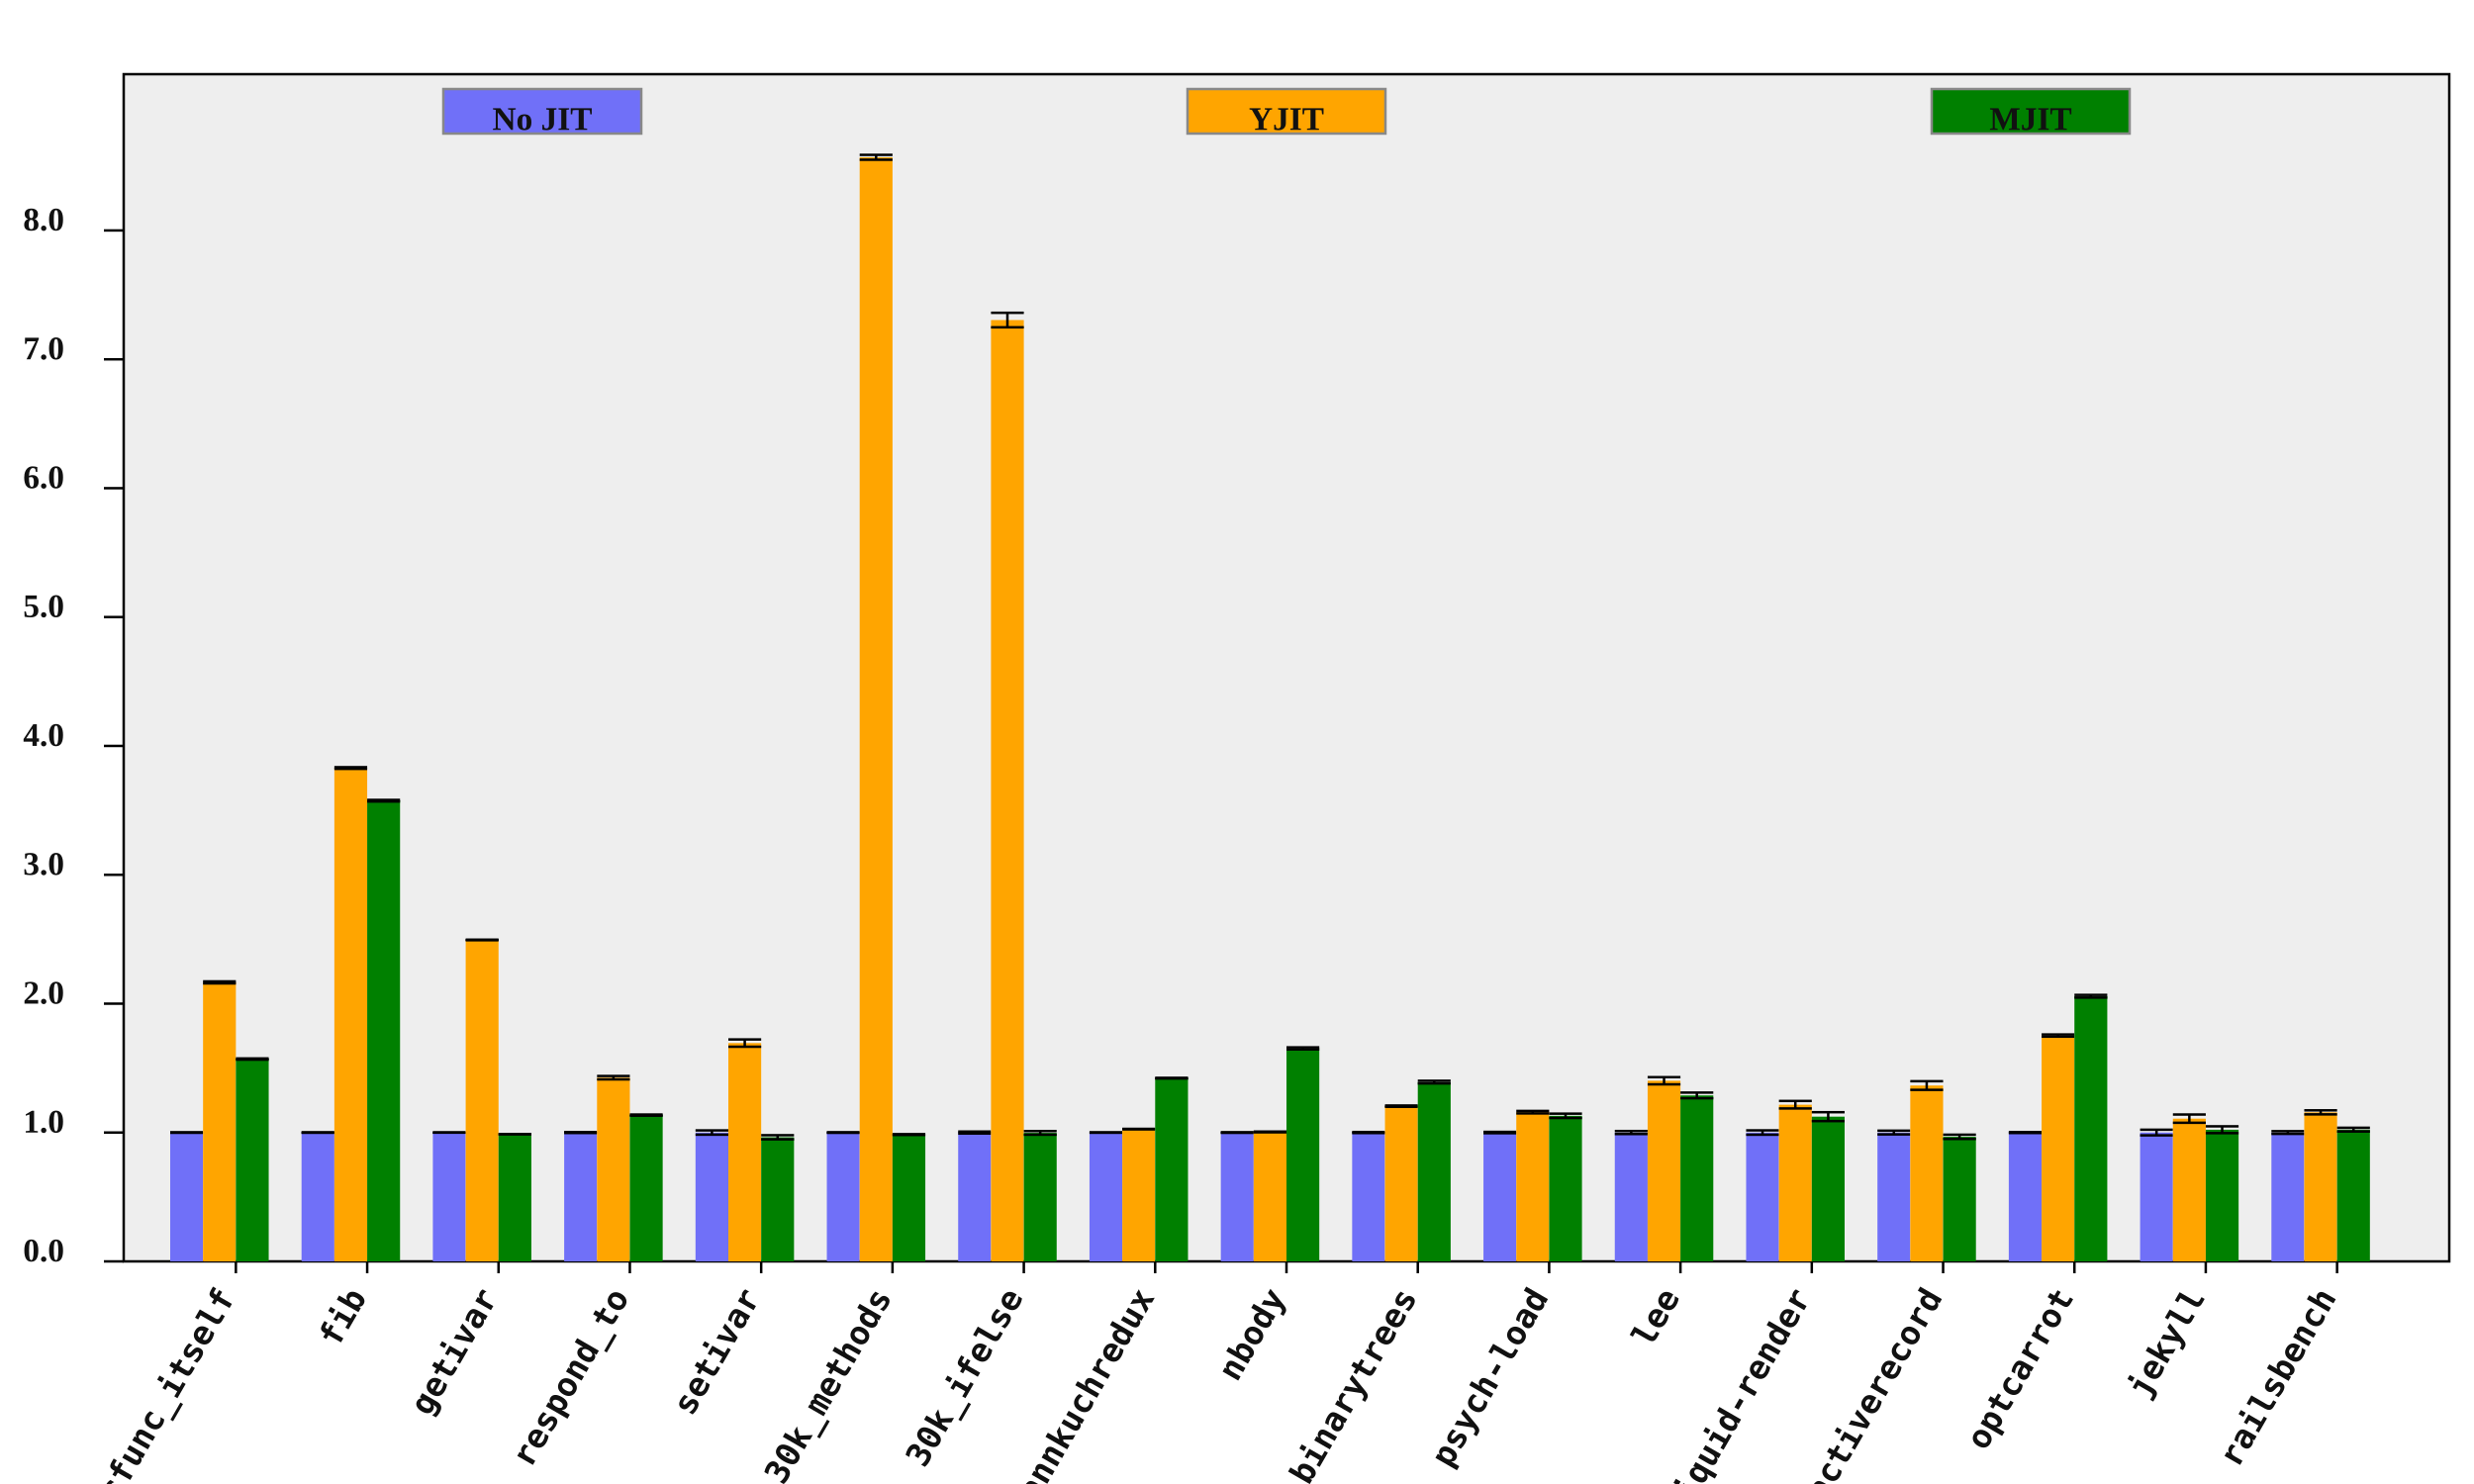
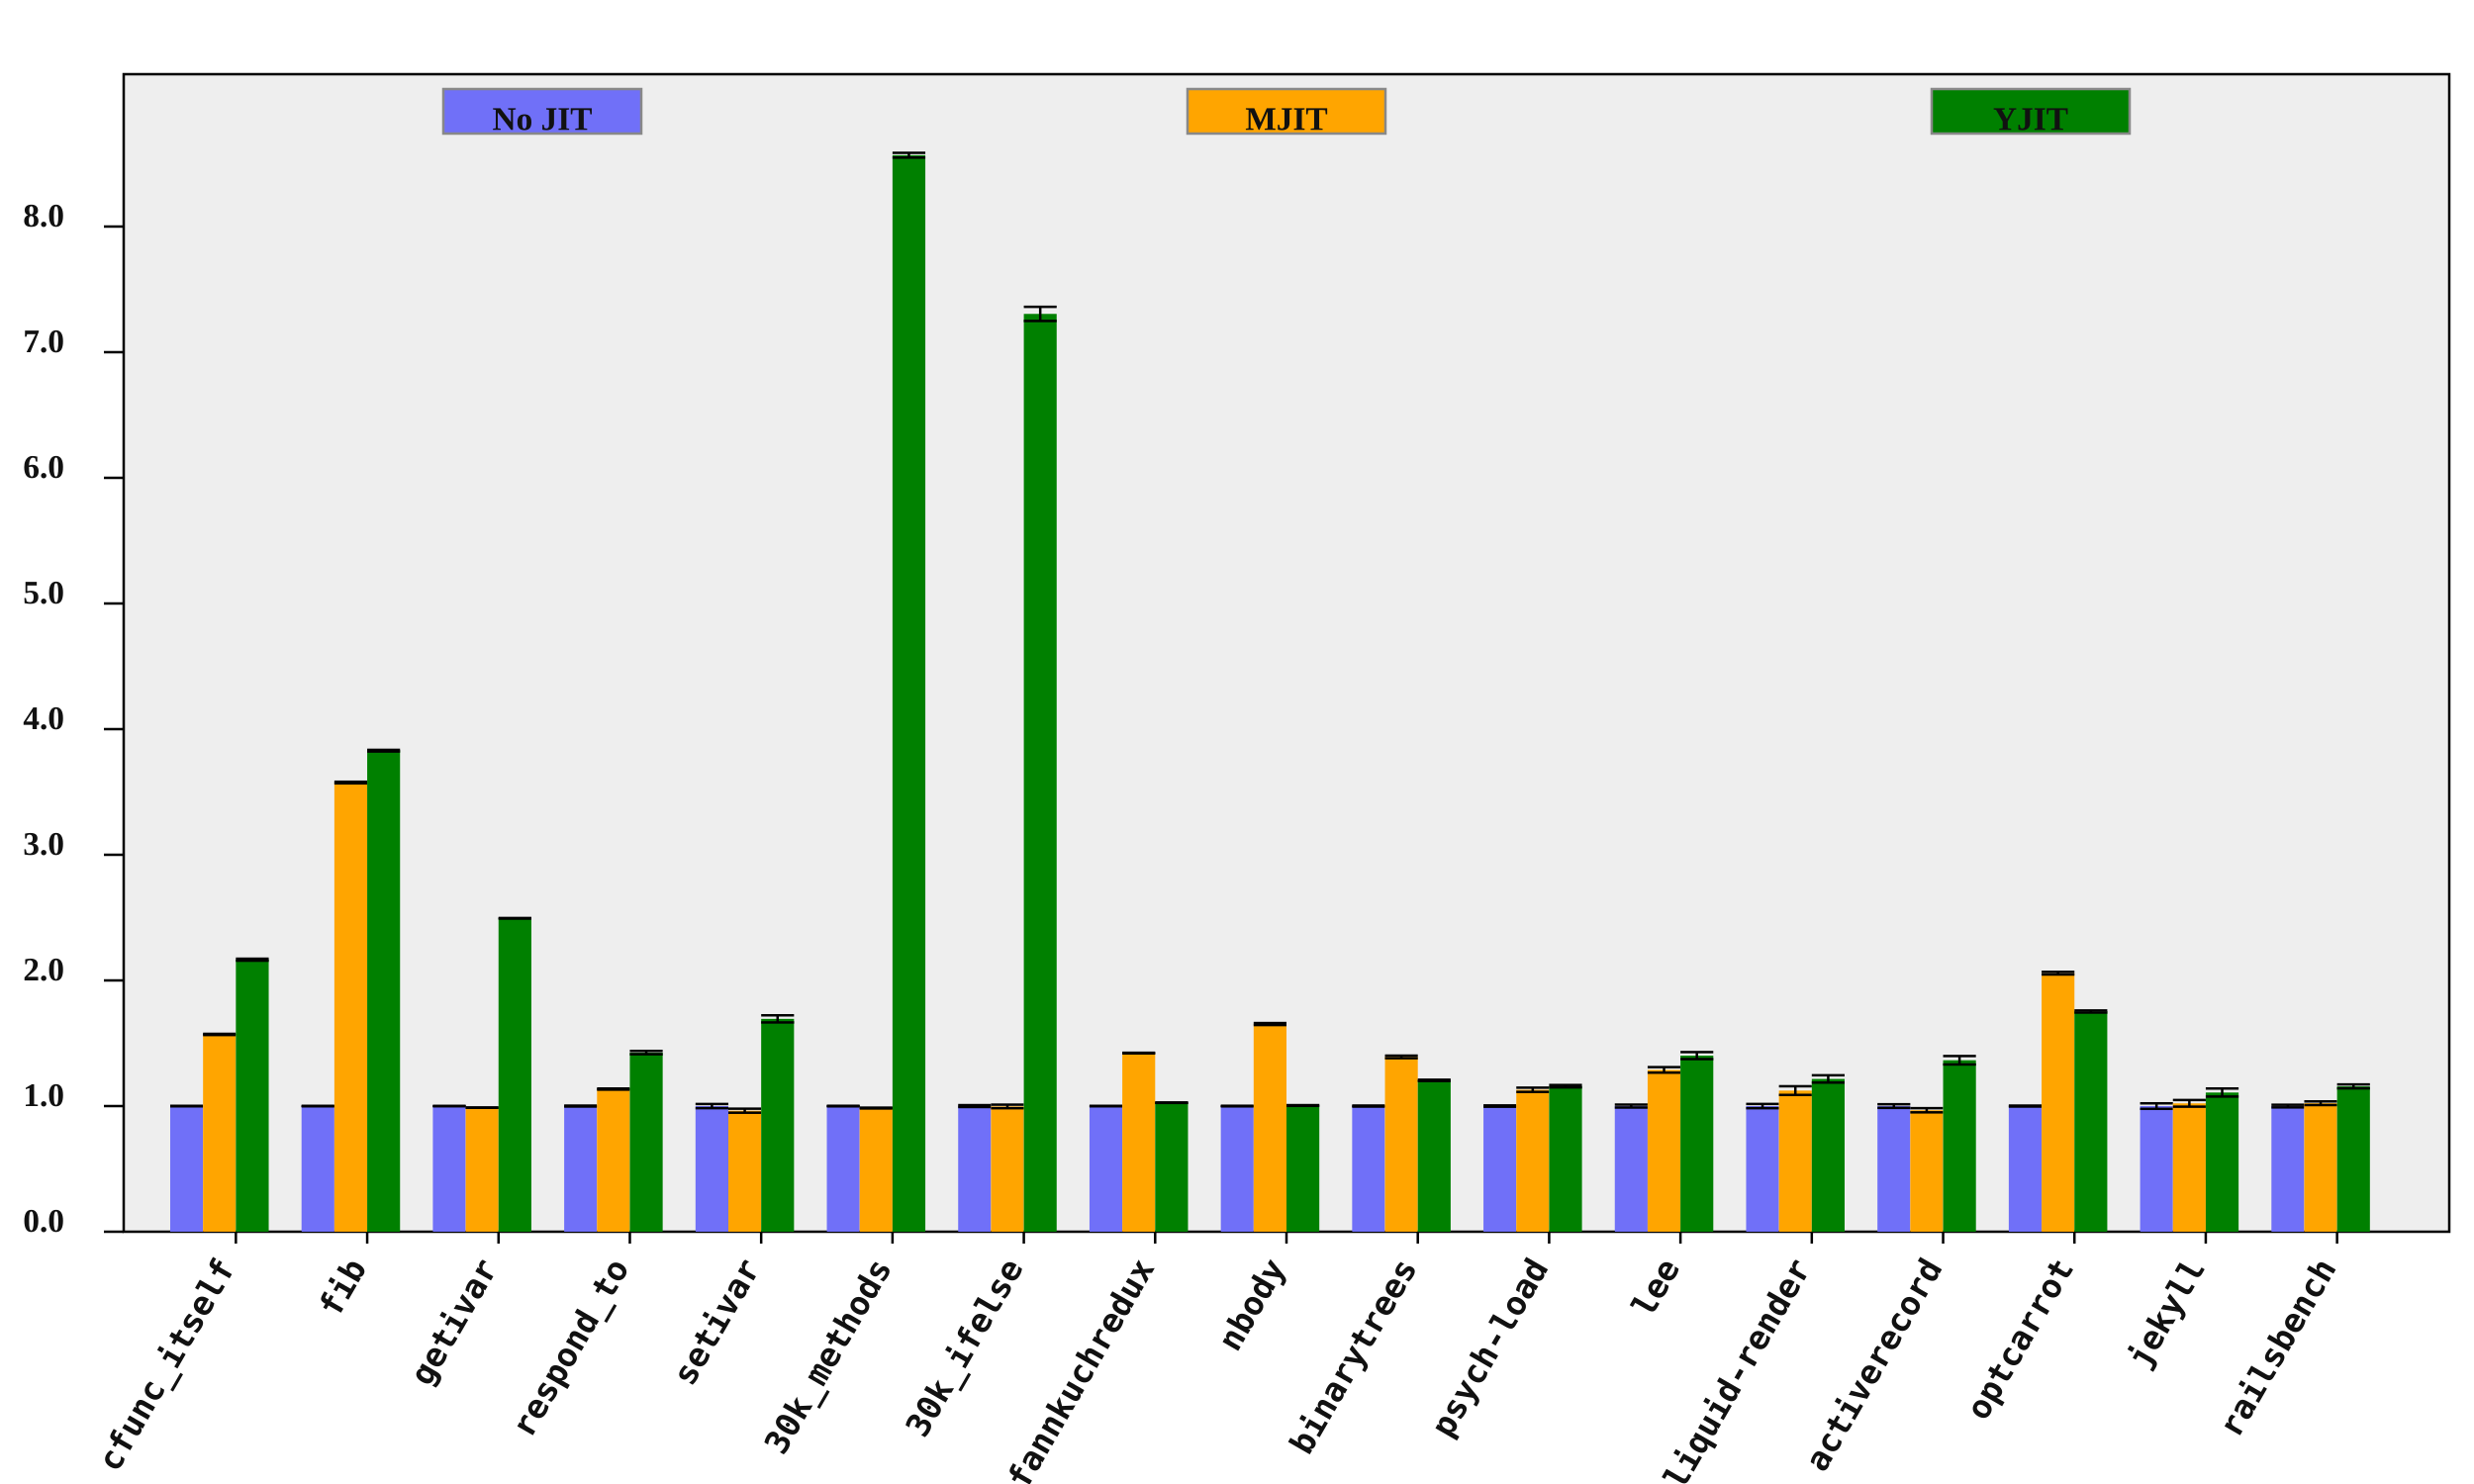
<svg xmlns="http://www.w3.org/2000/svg" viewBox="0 0 1000 600" width="100%" height="100%">
-   <rect x="50.0" y="30.0" width="940.0" height="480" stroke="#000" fill="#EEE" />
-   <line x1="42.0" y1="510" x2="50.0" y2="510" stroke="#000" />
-   <text x="26" y="510" text-anchor="end" font-weight="bold" font-size="small" fill="#111">
+   <rect x="50.0" y="30.0" width="940.0" height="468" stroke="#000" fill="#EEE" />
+   <line x1="42.0" y1="498.0" x2="50.0" y2="498.0" stroke="#000" />
+   <text x="26" y="498.0" text-anchor="end" font-weight="bold" font-size="small" fill="#111">
0.0
</text>
-   <line x1="42.0" y1="457.897" x2="50.0" y2="457.897" stroke="#000" />
-   <text x="26" y="457.897" text-anchor="end" font-weight="bold" font-size="small" fill="#111">
+   <line x1="42.0" y1="447.199" x2="50.0" y2="447.199" stroke="#000" />
+   <text x="26" y="447.199" text-anchor="end" font-weight="bold" font-size="small" fill="#111">
1.0
</text>
-   <line x1="42.0" y1="405.794" x2="50.0" y2="405.794" stroke="#000" />
-   <text x="26" y="405.794" text-anchor="end" font-weight="bold" font-size="small" fill="#111">
+   <line x1="42.0" y1="396.399" x2="50.0" y2="396.399" stroke="#000" />
+   <text x="26" y="396.399" text-anchor="end" font-weight="bold" font-size="small" fill="#111">
2.0
</text>
-   <line x1="42.0" y1="353.69" x2="50.0" y2="353.69" stroke="#000" />
-   <text x="26" y="353.69" text-anchor="end" font-weight="bold" font-size="small" fill="#111">
+   <line x1="42.0" y1="345.598" x2="50.0" y2="345.598" stroke="#000" />
+   <text x="26" y="345.598" text-anchor="end" font-weight="bold" font-size="small" fill="#111">
3.0
</text>
-   <line x1="42.0" y1="301.587" x2="50.0" y2="301.587" stroke="#000" />
-   <text x="26" y="301.587" text-anchor="end" font-weight="bold" font-size="small" fill="#111">
+   <line x1="42.0" y1="294.798" x2="50.0" y2="294.798" stroke="#000" />
+   <text x="26" y="294.798" text-anchor="end" font-weight="bold" font-size="small" fill="#111">
4.0
</text>
-   <line x1="42.0" y1="249.484" x2="50.0" y2="249.484" stroke="#000" />
-   <text x="26" y="249.484" text-anchor="end" font-weight="bold" font-size="small" fill="#111">
+   <line x1="42.0" y1="243.997" x2="50.0" y2="243.997" stroke="#000" />
+   <text x="26" y="243.997" text-anchor="end" font-weight="bold" font-size="small" fill="#111">
5.0
</text>
-   <line x1="42.0" y1="197.381" x2="50.0" y2="197.381" stroke="#000" />
-   <text x="26" y="197.381" text-anchor="end" font-weight="bold" font-size="small" fill="#111">
+   <line x1="42.0" y1="193.196" x2="50.0" y2="193.196" stroke="#000" />
+   <text x="26" y="193.196" text-anchor="end" font-weight="bold" font-size="small" fill="#111">
6.0
</text>
-   <line x1="42.0" y1="145.278" x2="50.0" y2="145.278" stroke="#000" />
-   <text x="26" y="145.278" text-anchor="end" font-weight="bold" font-size="small" fill="#111">
+   <line x1="42.0" y1="142.396" x2="50.0" y2="142.396" stroke="#000" />
+   <text x="26" y="142.396" text-anchor="end" font-weight="bold" font-size="small" fill="#111">
7.0
</text>
-   <line x1="42.0" y1="93.174" x2="50.0" y2="93.174" stroke="#000" />
-   <text x="26" y="93.174" text-anchor="end" font-weight="bold" font-size="small" fill="#111">
+   <line x1="42.0" y1="91.595" x2="50.0" y2="91.595" stroke="#000" />
+   <text x="26" y="91.595" text-anchor="end" font-weight="bold" font-size="small" fill="#111">
8.0
</text>
  <rect x="179.2" y="36" width="80.0" height="18.0" fill="#7070f8" stroke="#888" />
  <text x="219.2" y="52.5" font-size="small" text-anchor="middle" font-weight="bold" fill="#111">
No JIT
</text>
  <rect x="480" y="36" width="80.0" height="18.0" fill="orange" stroke="#888" />
  <text x="520" y="52.5" font-size="small" text-anchor="middle" font-weight="bold" fill="#111">
- YJIT
+ MJIT
</text>
  <rect x="780.8" y="36" width="80.0" height="18.0" fill="green" stroke="#888" />
  <text x="820.8" y="52.5" font-size="small" text-anchor="middle" font-weight="bold" fill="#111">
- MJIT
- </text>
-   <rect x="68.8" y="457.897" width="13.271" height="52.103" fill="#7070f8" />
-   <line x1="68.8" y1="457.795" x2="82.071" y2="457.795" stroke="#000" />
-   <line x1="68.8" y1="457.998" x2="82.071" y2="457.998" stroke="#000" />
-   <line x1="75.435" y1="457.795" x2="75.435" y2="457.998" stroke="#000" />
-   <rect x="82.071" y="397.197" width="13.271" height="112.803" fill="orange" />
-   <line x1="82.071" y1="396.785" x2="95.341" y2="396.785" stroke="#000" />
-   <line x1="82.071" y1="397.609" x2="95.341" y2="397.609" stroke="#000" />
-   <line x1="88.706" y1="396.785" x2="88.706" y2="397.609" stroke="#000" />
-   <rect x="95.341" y="428.183" width="13.271" height="81.817" fill="green" />
-   <line x1="95.341" y1="427.939" x2="108.612" y2="427.939" stroke="#000" />
-   <line x1="95.341" y1="428.427" x2="108.612" y2="428.427" stroke="#000" />
-   <line x1="101.976" y1="427.939" x2="101.976" y2="428.427" stroke="#000" />
-   <line x1="95.341" y1="510.0" x2="95.341" y2="514.8" stroke="#000" />
-   <text x="95.341" y="524.4" fill="#111" font-size="small" font-family="monospace" font-weight="bold" text-anchor="end" transform="rotate(-60, 95.34118, 524.4)">
+ YJIT
+ </text>
+   <rect x="68.8" y="447.199" width="13.271" height="50.801" fill="#7070f8" />
+   <line x1="68.8" y1="447.1" x2="82.071" y2="447.1" stroke="#000" />
+   <line x1="68.8" y1="447.298" x2="82.071" y2="447.298" stroke="#000" />
+   <line x1="75.435" y1="447.1" x2="75.435" y2="447.298" stroke="#000" />
+   <rect x="82.071" y="418.228" width="13.271" height="79.772" fill="orange" />
+   <line x1="82.071" y1="417.99" x2="95.341" y2="417.99" stroke="#000" />
+   <line x1="82.071" y1="418.466" x2="95.341" y2="418.466" stroke="#000" />
+   <line x1="88.706" y1="417.99" x2="88.706" y2="418.466" stroke="#000" />
+   <rect x="95.341" y="388.017" width="13.271" height="109.983" fill="green" />
+   <line x1="95.341" y1="387.616" x2="108.612" y2="387.616" stroke="#000" />
+   <line x1="95.341" y1="388.419" x2="108.612" y2="388.419" stroke="#000" />
+   <line x1="101.976" y1="387.616" x2="101.976" y2="388.419" stroke="#000" />
+   <line x1="95.341" y1="498.0" x2="95.341" y2="502.8" stroke="#000" />
+   <text x="95.341" y="512.4" fill="#111" font-size="small" font-family="monospace" font-weight="bold" text-anchor="end" transform="rotate(-60, 95.34118, 512.4)">
cfunc_itself
</text>
-   <rect x="121.882" y="457.897" width="13.271" height="52.103" fill="#7070f8" />
-   <line x1="121.882" y1="457.81" x2="135.153" y2="457.81" stroke="#000" />
-   <line x1="121.882" y1="457.984" x2="135.153" y2="457.984" stroke="#000" />
-   <line x1="128.518" y1="457.81" x2="128.518" y2="457.984" stroke="#000" />
-   <rect x="135.153" y="310.52" width="13.271" height="199.48" fill="orange" />
-   <line x1="135.153" y1="310.18" x2="148.424" y2="310.18" stroke="#000" />
-   <line x1="135.153" y1="310.859" x2="148.424" y2="310.859" stroke="#000" />
-   <line x1="141.788" y1="310.18" x2="141.788" y2="310.859" stroke="#000" />
-   <rect x="148.424" y="323.737" width="13.271" height="186.263" fill="green" />
-   <line x1="148.424" y1="323.408" x2="161.694" y2="323.408" stroke="#000" />
-   <line x1="148.424" y1="324.065" x2="161.694" y2="324.065" stroke="#000" />
-   <line x1="155.059" y1="323.408" x2="155.059" y2="324.065" stroke="#000" />
-   <line x1="148.424" y1="510.0" x2="148.424" y2="514.8" stroke="#000" />
-   <text x="148.424" y="524.4" fill="#111" font-size="small" font-family="monospace" font-weight="bold" text-anchor="end" transform="rotate(-60, 148.4235, 524.4)">
+   <rect x="121.882" y="447.199" width="13.271" height="50.801" fill="#7070f8" />
+   <line x1="121.882" y1="447.115" x2="135.153" y2="447.115" stroke="#000" />
+   <line x1="121.882" y1="447.284" x2="135.153" y2="447.284" stroke="#000" />
+   <line x1="128.518" y1="447.115" x2="128.518" y2="447.284" stroke="#000" />
+   <rect x="135.153" y="316.393" width="13.271" height="181.607" fill="orange" />
+   <line x1="135.153" y1="316.073" x2="148.424" y2="316.073" stroke="#000" />
+   <line x1="135.153" y1="316.714" x2="148.424" y2="316.714" stroke="#000" />
+   <line x1="141.788" y1="316.073" x2="141.788" y2="316.714" stroke="#000" />
+   <rect x="148.424" y="303.507" width="13.271" height="194.493" fill="green" />
+   <line x1="148.424" y1="303.175" x2="161.694" y2="303.175" stroke="#000" />
+   <line x1="148.424" y1="303.838" x2="161.694" y2="303.838" stroke="#000" />
+   <line x1="155.059" y1="303.175" x2="155.059" y2="303.838" stroke="#000" />
+   <line x1="148.424" y1="498.0" x2="148.424" y2="502.8" stroke="#000" />
+   <text x="148.424" y="512.4" fill="#111" font-size="small" font-family="monospace" font-weight="bold" text-anchor="end" transform="rotate(-60, 148.4235, 512.4)">
fib
</text>
-   <rect x="174.965" y="457.897" width="13.271" height="52.103" fill="#7070f8" />
-   <line x1="174.965" y1="457.856" x2="188.235" y2="457.856" stroke="#000" />
-   <line x1="174.965" y1="457.938" x2="188.235" y2="457.938" stroke="#000" />
-   <line x1="181.6" y1="457.856" x2="181.6" y2="457.938" stroke="#000" />
-   <rect x="188.235" y="380.026" width="13.271" height="129.974" fill="orange" />
-   <line x1="188.235" y1="379.913" x2="201.506" y2="379.913" stroke="#000" />
-   <line x1="188.235" y1="380.14" x2="201.506" y2="380.14" stroke="#000" />
-   <line x1="194.871" y1="379.913" x2="194.871" y2="380.14" stroke="#000" />
-   <rect x="201.506" y="458.545" width="13.271" height="51.455" fill="green" />
-   <line x1="201.506" y1="458.5" x2="214.776" y2="458.5" stroke="#000" />
-   <line x1="201.506" y1="458.591" x2="214.776" y2="458.591" stroke="#000" />
-   <line x1="208.141" y1="458.5" x2="208.141" y2="458.591" stroke="#000" />
-   <line x1="201.506" y1="510.0" x2="201.506" y2="514.8" stroke="#000" />
-   <text x="201.506" y="524.4" fill="#111" font-size="small" font-family="monospace" font-weight="bold" text-anchor="end" transform="rotate(-60, 201.5059, 524.4)">
+   <rect x="174.965" y="447.199" width="13.271" height="50.801" fill="#7070f8" />
+   <line x1="174.965" y1="447.159" x2="188.235" y2="447.159" stroke="#000" />
+   <line x1="174.965" y1="447.239" x2="188.235" y2="447.239" stroke="#000" />
+   <line x1="181.6" y1="447.159" x2="181.6" y2="447.239" stroke="#000" />
+   <rect x="188.235" y="447.832" width="13.271" height="50.168" fill="orange" />
+   <line x1="188.235" y1="447.787" x2="201.506" y2="447.787" stroke="#000" />
+   <line x1="188.235" y1="447.877" x2="201.506" y2="447.877" stroke="#000" />
+   <line x1="194.871" y1="447.787" x2="194.871" y2="447.877" stroke="#000" />
+   <rect x="201.506" y="371.276" width="13.271" height="126.724" fill="green" />
+   <line x1="201.506" y1="371.165" x2="214.776" y2="371.165" stroke="#000" />
+   <line x1="201.506" y1="371.387" x2="214.776" y2="371.387" stroke="#000" />
+   <line x1="208.141" y1="371.165" x2="208.141" y2="371.387" stroke="#000" />
+   <line x1="201.506" y1="498.0" x2="201.506" y2="502.8" stroke="#000" />
+   <text x="201.506" y="512.4" fill="#111" font-size="small" font-family="monospace" font-weight="bold" text-anchor="end" transform="rotate(-60, 201.5059, 512.4)">
getivar
</text>
-   <rect x="228.047" y="457.897" width="13.271" height="52.103" fill="#7070f8" />
-   <line x1="228.047" y1="457.705" x2="241.318" y2="457.705" stroke="#000" />
-   <line x1="228.047" y1="458.088" x2="241.318" y2="458.088" stroke="#000" />
-   <line x1="234.682" y1="457.705" x2="234.682" y2="458.088" stroke="#000" />
-   <rect x="241.318" y="435.724" width="13.271" height="74.276" fill="orange" />
-   <line x1="241.318" y1="435.039" x2="254.588" y2="435.039" stroke="#000" />
-   <line x1="241.318" y1="436.41" x2="254.588" y2="436.41" stroke="#000" />
-   <line x1="247.953" y1="435.039" x2="247.953" y2="436.41" stroke="#000" />
-   <rect x="254.588" y="450.85" width="13.271" height="59.15" fill="green" />
-   <line x1="254.588" y1="450.618" x2="267.859" y2="450.618" stroke="#000" />
-   <line x1="254.588" y1="451.083" x2="267.859" y2="451.083" stroke="#000" />
-   <line x1="261.224" y1="450.618" x2="261.224" y2="451.083" stroke="#000" />
-   <line x1="254.588" y1="510.0" x2="254.588" y2="514.8" stroke="#000" />
-   <text x="254.588" y="524.4" fill="#111" font-size="small" font-family="monospace" font-weight="bold" text-anchor="end" transform="rotate(-60, 254.5882, 524.4)">
+   <rect x="228.047" y="447.199" width="13.271" height="50.801" fill="#7070f8" />
+   <line x1="228.047" y1="447.013" x2="241.318" y2="447.013" stroke="#000" />
+   <line x1="228.047" y1="447.386" x2="241.318" y2="447.386" stroke="#000" />
+   <line x1="234.682" y1="447.013" x2="234.682" y2="447.386" stroke="#000" />
+   <rect x="241.318" y="440.329" width="13.271" height="57.671" fill="orange" />
+   <line x1="241.318" y1="440.102" x2="254.588" y2="440.102" stroke="#000" />
+   <line x1="241.318" y1="440.556" x2="254.588" y2="440.556" stroke="#000" />
+   <line x1="247.953" y1="440.102" x2="247.953" y2="440.556" stroke="#000" />
+   <rect x="254.588" y="425.581" width="13.271" height="72.419" fill="green" />
+   <line x1="254.588" y1="424.913" x2="267.859" y2="424.913" stroke="#000" />
+   <line x1="254.588" y1="426.249" x2="267.859" y2="426.249" stroke="#000" />
+   <line x1="261.224" y1="424.913" x2="261.224" y2="426.249" stroke="#000" />
+   <line x1="254.588" y1="498.0" x2="254.588" y2="502.8" stroke="#000" />
+   <text x="254.588" y="512.4" fill="#111" font-size="small" font-family="monospace" font-weight="bold" text-anchor="end" transform="rotate(-60, 254.5882, 512.4)">
respond_to
</text>
-   <rect x="281.129" y="457.897" width="13.271" height="52.103" fill="#7070f8" />
-   <line x1="281.129" y1="457.035" x2="294.4" y2="457.035" stroke="#000" />
-   <line x1="281.129" y1="458.759" x2="294.4" y2="458.759" stroke="#000" />
-   <line x1="287.765" y1="457.035" x2="287.765" y2="458.759" stroke="#000" />
-   <rect x="294.4" y="421.735" width="13.271" height="88.265" fill="orange" />
-   <line x1="294.4" y1="420.259" x2="307.671" y2="420.259" stroke="#000" />
-   <line x1="294.4" y1="423.21" x2="307.671" y2="423.21" stroke="#000" />
-   <line x1="301.035" y1="420.259" x2="301.035" y2="423.21" stroke="#000" />
-   <rect x="307.671" y="459.814" width="13.271" height="50.186" fill="green" />
-   <line x1="307.671" y1="458.978" x2="320.941" y2="458.978" stroke="#000" />
-   <line x1="307.671" y1="460.65" x2="320.941" y2="460.65" stroke="#000" />
-   <line x1="314.306" y1="458.978" x2="314.306" y2="460.65" stroke="#000" />
-   <line x1="307.671" y1="510.0" x2="307.671" y2="514.8" stroke="#000" />
-   <text x="307.671" y="524.4" fill="#111" font-size="small" font-family="monospace" font-weight="bold" text-anchor="end" transform="rotate(-60, 307.6706, 524.4)">
+   <rect x="281.129" y="447.199" width="13.271" height="50.801" fill="#7070f8" />
+   <line x1="281.129" y1="446.359" x2="294.4" y2="446.359" stroke="#000" />
+   <line x1="281.129" y1="448.04" x2="294.4" y2="448.04" stroke="#000" />
+   <line x1="287.765" y1="446.359" x2="287.765" y2="448.04" stroke="#000" />
+   <rect x="294.4" y="449.069" width="13.271" height="48.931" fill="orange" />
+   <line x1="294.4" y1="448.253" x2="307.671" y2="448.253" stroke="#000" />
+   <line x1="294.4" y1="449.884" x2="307.671" y2="449.884" stroke="#000" />
+   <line x1="301.035" y1="448.253" x2="301.035" y2="449.884" stroke="#000" />
+   <rect x="307.671" y="411.941" width="13.271" height="86.059" fill="green" />
+   <line x1="307.671" y1="410.503" x2="320.941" y2="410.503" stroke="#000" />
+   <line x1="307.671" y1="413.38" x2="320.941" y2="413.38" stroke="#000" />
+   <line x1="314.306" y1="410.503" x2="314.306" y2="413.38" stroke="#000" />
+   <line x1="307.671" y1="498.0" x2="307.671" y2="502.8" stroke="#000" />
+   <text x="307.671" y="512.4" fill="#111" font-size="small" font-family="monospace" font-weight="bold" text-anchor="end" transform="rotate(-60, 307.6706, 512.4)">
setivar
</text>
-   <rect x="334.212" y="457.897" width="13.271" height="52.103" fill="#7070f8" />
-   <line x1="334.212" y1="457.782" x2="347.482" y2="457.782" stroke="#000" />
-   <line x1="334.212" y1="458.012" x2="347.482" y2="458.012" stroke="#000" />
-   <line x1="340.847" y1="457.782" x2="340.847" y2="458.012" stroke="#000" />
-   <rect x="347.482" y="63.6" width="13.271" height="446.4" fill="orange" />
-   <line x1="347.482" y1="62.612" x2="360.753" y2="62.612" stroke="#000" />
-   <line x1="347.482" y1="64.588" x2="360.753" y2="64.588" stroke="#000" />
-   <line x1="354.118" y1="62.612" x2="354.118" y2="64.588" stroke="#000" />
-   <rect x="360.753" y="458.715" width="13.271" height="51.285" fill="green" />
-   <line x1="360.753" y1="458.548" x2="374.024" y2="458.548" stroke="#000" />
-   <line x1="360.753" y1="458.883" x2="374.024" y2="458.883" stroke="#000" />
-   <line x1="367.388" y1="458.548" x2="367.388" y2="458.883" stroke="#000" />
-   <line x1="360.753" y1="510.0" x2="360.753" y2="514.8" stroke="#000" />
-   <text x="360.753" y="524.4" fill="#111" font-size="small" font-family="monospace" font-weight="bold" text-anchor="end" transform="rotate(-60, 360.7529, 524.4)">
+   <rect x="334.212" y="447.199" width="13.271" height="50.801" fill="#7070f8" />
+   <line x1="334.212" y1="447.087" x2="347.482" y2="447.087" stroke="#000" />
+   <line x1="334.212" y1="447.312" x2="347.482" y2="447.312" stroke="#000" />
+   <line x1="340.847" y1="447.087" x2="340.847" y2="447.312" stroke="#000" />
+   <rect x="347.482" y="447.997" width="13.271" height="50.003" fill="orange" />
+   <line x1="347.482" y1="447.834" x2="360.753" y2="447.834" stroke="#000" />
+   <line x1="347.482" y1="448.161" x2="360.753" y2="448.161" stroke="#000" />
+   <line x1="354.118" y1="447.834" x2="354.118" y2="448.161" stroke="#000" />
+   <rect x="360.753" y="62.76" width="13.271" height="435.24" fill="green" />
+   <line x1="360.753" y1="61.796" x2="374.024" y2="61.796" stroke="#000" />
+   <line x1="360.753" y1="63.724" x2="374.024" y2="63.724" stroke="#000" />
+   <line x1="367.388" y1="61.796" x2="367.388" y2="63.724" stroke="#000" />
+   <line x1="360.753" y1="498.0" x2="360.753" y2="502.8" stroke="#000" />
+   <text x="360.753" y="512.4" fill="#111" font-size="small" font-family="monospace" font-weight="bold" text-anchor="end" transform="rotate(-60, 360.7529, 512.4)">
30k_methods
</text>
-   <rect x="387.294" y="457.897" width="13.271" height="52.103" fill="#7070f8" />
-   <line x1="387.294" y1="457.502" x2="400.565" y2="457.502" stroke="#000" />
-   <line x1="387.294" y1="458.291" x2="400.565" y2="458.291" stroke="#000" />
-   <line x1="393.929" y1="457.502" x2="393.929" y2="458.291" stroke="#000" />
-   <rect x="400.565" y="129.398" width="13.271" height="380.602" fill="orange" />
-   <line x1="400.565" y1="126.466" x2="413.835" y2="126.466" stroke="#000" />
-   <line x1="400.565" y1="132.331" x2="413.835" y2="132.331" stroke="#000" />
-   <line x1="407.2" y1="126.466" x2="407.2" y2="132.331" stroke="#000" />
-   <rect x="413.835" y="458.046" width="13.271" height="51.954" fill="green" />
-   <line x1="413.835" y1="457.31" x2="427.106" y2="457.31" stroke="#000" />
-   <line x1="413.835" y1="458.781" x2="427.106" y2="458.781" stroke="#000" />
-   <line x1="420.471" y1="457.31" x2="420.471" y2="458.781" stroke="#000" />
-   <line x1="413.835" y1="510.0" x2="413.835" y2="514.8" stroke="#000" />
-   <text x="413.835" y="524.4" fill="#111" font-size="small" font-family="monospace" font-weight="bold" text-anchor="end" transform="rotate(-60, 413.8353, 524.4)">
+   <rect x="387.294" y="447.199" width="13.271" height="50.801" fill="#7070f8" />
+   <line x1="387.294" y1="446.815" x2="400.565" y2="446.815" stroke="#000" />
+   <line x1="387.294" y1="447.584" x2="400.565" y2="447.584" stroke="#000" />
+   <line x1="393.929" y1="446.815" x2="393.929" y2="447.584" stroke="#000" />
+   <rect x="400.565" y="447.344" width="13.271" height="50.656" fill="orange" />
+   <line x1="400.565" y1="446.628" x2="413.835" y2="446.628" stroke="#000" />
+   <line x1="400.565" y1="448.061" x2="413.835" y2="448.061" stroke="#000" />
+   <line x1="407.2" y1="446.628" x2="407.2" y2="448.061" stroke="#000" />
+   <rect x="413.835" y="126.913" width="13.271" height="371.087" fill="green" />
+   <line x1="413.835" y1="124.054" x2="427.106" y2="124.054" stroke="#000" />
+   <line x1="413.835" y1="129.773" x2="427.106" y2="129.773" stroke="#000" />
+   <line x1="420.471" y1="124.054" x2="420.471" y2="129.773" stroke="#000" />
+   <line x1="413.835" y1="498.0" x2="413.835" y2="502.8" stroke="#000" />
+   <text x="413.835" y="512.4" fill="#111" font-size="small" font-family="monospace" font-weight="bold" text-anchor="end" transform="rotate(-60, 413.8353, 512.4)">
30k_ifelse
</text>
-   <rect x="440.376" y="457.897" width="13.271" height="52.103" fill="#7070f8" />
-   <line x1="440.376" y1="457.814" x2="453.647" y2="457.814" stroke="#000" />
-   <line x1="440.376" y1="457.98" x2="453.647" y2="457.98" stroke="#000" />
-   <line x1="447.012" y1="457.814" x2="447.012" y2="457.98" stroke="#000" />
-   <rect x="453.647" y="456.498" width="13.271" height="53.502" fill="orange" />
-   <line x1="453.647" y1="456.404" x2="466.918" y2="456.404" stroke="#000" />
-   <line x1="453.647" y1="456.593" x2="466.918" y2="456.593" stroke="#000" />
-   <line x1="460.282" y1="456.404" x2="460.282" y2="456.593" stroke="#000" />
-   <rect x="466.918" y="435.918" width="13.271" height="74.082" fill="green" />
-   <line x1="466.918" y1="435.788" x2="480.188" y2="435.788" stroke="#000" />
-   <line x1="466.918" y1="436.048" x2="480.188" y2="436.048" stroke="#000" />
-   <line x1="473.553" y1="435.788" x2="473.553" y2="436.048" stroke="#000" />
-   <line x1="466.918" y1="510.0" x2="466.918" y2="514.8" stroke="#000" />
-   <text x="466.918" y="524.4" fill="#111" font-size="small" font-family="monospace" font-weight="bold" text-anchor="end" transform="rotate(-60, 466.9176, 524.4)">
+   <rect x="440.376" y="447.199" width="13.271" height="50.801" fill="#7070f8" />
+   <line x1="440.376" y1="447.119" x2="453.647" y2="447.119" stroke="#000" />
+   <line x1="440.376" y1="447.28" x2="453.647" y2="447.28" stroke="#000" />
+   <line x1="447.012" y1="447.119" x2="447.012" y2="447.28" stroke="#000" />
+   <rect x="453.647" y="425.77" width="13.271" height="72.23" fill="orange" />
+   <line x1="453.647" y1="425.643" x2="466.918" y2="425.643" stroke="#000" />
+   <line x1="453.647" y1="425.897" x2="466.918" y2="425.897" stroke="#000" />
+   <line x1="460.282" y1="425.643" x2="460.282" y2="425.897" stroke="#000" />
+   <rect x="466.918" y="445.836" width="13.271" height="52.164" fill="green" />
+   <line x1="466.918" y1="445.744" x2="480.188" y2="445.744" stroke="#000" />
+   <line x1="466.918" y1="445.928" x2="480.188" y2="445.928" stroke="#000" />
+   <line x1="473.553" y1="445.744" x2="473.553" y2="445.928" stroke="#000" />
+   <line x1="466.918" y1="498.0" x2="466.918" y2="502.8" stroke="#000" />
+   <text x="466.918" y="512.4" fill="#111" font-size="small" font-family="monospace" font-weight="bold" text-anchor="end" transform="rotate(-60, 466.9176, 512.4)">
fannkuchredux
</text>
-   <rect x="493.459" y="457.897" width="13.271" height="52.103" fill="#7070f8" />
-   <line x1="493.459" y1="457.775" x2="506.729" y2="457.775" stroke="#000" />
-   <line x1="493.459" y1="458.019" x2="506.729" y2="458.019" stroke="#000" />
-   <line x1="500.094" y1="457.775" x2="500.094" y2="458.019" stroke="#000" />
-   <rect x="506.729" y="457.659" width="13.271" height="52.341" fill="orange" />
-   <line x1="506.729" y1="457.507" x2="520.0" y2="457.507" stroke="#000" />
-   <line x1="506.729" y1="457.811" x2="520.0" y2="457.811" stroke="#000" />
-   <line x1="513.365" y1="457.507" x2="513.365" y2="457.811" stroke="#000" />
-   <rect x="520" y="423.879" width="13.271" height="86.121" fill="green" />
-   <line x1="520" y1="423.463" x2="533.271" y2="423.463" stroke="#000" />
-   <line x1="520" y1="424.295" x2="533.271" y2="424.295" stroke="#000" />
-   <line x1="526.635" y1="423.463" x2="526.635" y2="424.295" stroke="#000" />
-   <line x1="520" y1="510.0" x2="520" y2="514.8" stroke="#000" />
-   <text x="520" y="524.4" fill="#111" font-size="small" font-family="monospace" font-weight="bold" text-anchor="end" transform="rotate(-60, 520, 524.4)">
+   <rect x="493.459" y="447.199" width="13.271" height="50.801" fill="#7070f8" />
+   <line x1="493.459" y1="447.08" x2="506.729" y2="447.08" stroke="#000" />
+   <line x1="493.459" y1="447.319" x2="506.729" y2="447.319" stroke="#000" />
+   <line x1="500.094" y1="447.08" x2="500.094" y2="447.319" stroke="#000" />
+   <rect x="506.729" y="414.032" width="13.271" height="83.968" fill="orange" />
+   <line x1="506.729" y1="413.626" x2="520.0" y2="413.626" stroke="#000" />
+   <line x1="506.729" y1="414.437" x2="520.0" y2="414.437" stroke="#000" />
+   <line x1="513.365" y1="413.626" x2="513.365" y2="414.437" stroke="#000" />
+   <rect x="520" y="446.967" width="13.271" height="51.033" fill="green" />
+   <line x1="520" y1="446.819" x2="533.271" y2="446.819" stroke="#000" />
+   <line x1="520" y1="447.116" x2="533.271" y2="447.116" stroke="#000" />
+   <line x1="526.635" y1="446.819" x2="526.635" y2="447.116" stroke="#000" />
+   <line x1="520" y1="498.0" x2="520" y2="502.8" stroke="#000" />
+   <text x="520" y="512.4" fill="#111" font-size="small" font-family="monospace" font-weight="bold" text-anchor="end" transform="rotate(-60, 520, 512.4)">
nbody
</text>
-   <rect x="546.541" y="457.897" width="13.271" height="52.103" fill="#7070f8" />
-   <line x1="546.541" y1="457.684" x2="559.812" y2="457.684" stroke="#000" />
-   <line x1="546.541" y1="458.109" x2="559.812" y2="458.109" stroke="#000" />
-   <line x1="553.176" y1="457.684" x2="553.176" y2="458.109" stroke="#000" />
-   <rect x="559.812" y="447.236" width="13.271" height="62.764" fill="orange" />
-   <line x1="559.812" y1="446.972" x2="573.082" y2="446.972" stroke="#000" />
-   <line x1="559.812" y1="447.501" x2="573.082" y2="447.501" stroke="#000" />
-   <line x1="566.447" y1="446.972" x2="566.447" y2="447.501" stroke="#000" />
-   <rect x="573.082" y="437.511" width="13.271" height="72.489" fill="green" />
-   <line x1="573.082" y1="436.975" x2="586.353" y2="436.975" stroke="#000" />
-   <line x1="573.082" y1="438.048" x2="586.353" y2="438.048" stroke="#000" />
-   <line x1="579.718" y1="436.975" x2="579.718" y2="438.048" stroke="#000" />
-   <line x1="573.082" y1="510.0" x2="573.082" y2="514.8" stroke="#000" />
-   <text x="573.082" y="524.4" fill="#111" font-size="small" font-family="monospace" font-weight="bold" text-anchor="end" transform="rotate(-60, 573.0824, 524.4)">
+   <rect x="546.541" y="447.199" width="13.271" height="50.801" fill="#7070f8" />
+   <line x1="546.541" y1="446.992" x2="559.812" y2="446.992" stroke="#000" />
+   <line x1="546.541" y1="447.406" x2="559.812" y2="447.406" stroke="#000" />
+   <line x1="553.176" y1="446.992" x2="553.176" y2="447.406" stroke="#000" />
+   <rect x="559.812" y="427.324" width="13.271" height="70.676" fill="orange" />
+   <line x1="559.812" y1="426.801" x2="573.082" y2="426.801" stroke="#000" />
+   <line x1="559.812" y1="427.846" x2="573.082" y2="427.846" stroke="#000" />
+   <line x1="566.447" y1="426.801" x2="566.447" y2="427.846" stroke="#000" />
+   <rect x="573.082" y="436.806" width="13.271" height="61.194" fill="green" />
+   <line x1="573.082" y1="436.548" x2="586.353" y2="436.548" stroke="#000" />
+   <line x1="573.082" y1="437.064" x2="586.353" y2="437.064" stroke="#000" />
+   <line x1="579.718" y1="436.548" x2="579.718" y2="437.064" stroke="#000" />
+   <line x1="573.082" y1="498.0" x2="573.082" y2="502.8" stroke="#000" />
+   <text x="573.082" y="512.4" fill="#111" font-size="small" font-family="monospace" font-weight="bold" text-anchor="end" transform="rotate(-60, 573.0824, 512.4)">
binarytrees
</text>
-   <rect x="599.624" y="457.897" width="13.271" height="52.103" fill="#7070f8" />
-   <line x1="599.624" y1="457.626" x2="612.894" y2="457.626" stroke="#000" />
-   <line x1="599.624" y1="458.168" x2="612.894" y2="458.168" stroke="#000" />
-   <line x1="606.259" y1="457.626" x2="606.259" y2="458.168" stroke="#000" />
-   <rect x="612.894" y="449.662" width="13.271" height="60.338" fill="orange" />
-   <line x1="612.894" y1="449.162" x2="626.165" y2="449.162" stroke="#000" />
-   <line x1="612.894" y1="450.162" x2="626.165" y2="450.162" stroke="#000" />
-   <line x1="619.529" y1="449.162" x2="619.529" y2="450.162" stroke="#000" />
-   <rect x="626.165" y="451.141" width="13.271" height="58.859" fill="green" />
-   <line x1="626.165" y1="450.263" x2="639.435" y2="450.263" stroke="#000" />
-   <line x1="626.165" y1="452.019" x2="639.435" y2="452.019" stroke="#000" />
-   <line x1="632.8" y1="450.263" x2="632.8" y2="452.019" stroke="#000" />
-   <line x1="626.165" y1="510.0" x2="626.165" y2="514.8" stroke="#000" />
-   <text x="626.165" y="524.4" fill="#111" font-size="small" font-family="monospace" font-weight="bold" text-anchor="end" transform="rotate(-60, 626.1647, 524.4)">
+   <rect x="599.624" y="447.199" width="13.271" height="50.801" fill="#7070f8" />
+   <line x1="599.624" y1="446.935" x2="612.894" y2="446.935" stroke="#000" />
+   <line x1="599.624" y1="447.463" x2="612.894" y2="447.463" stroke="#000" />
+   <line x1="606.259" y1="446.935" x2="606.259" y2="447.463" stroke="#000" />
+   <rect x="612.894" y="440.613" width="13.271" height="57.387" fill="orange" />
+   <line x1="612.894" y1="439.757" x2="626.165" y2="439.757" stroke="#000" />
+   <line x1="612.894" y1="441.468" x2="626.165" y2="441.468" stroke="#000" />
+   <line x1="619.529" y1="439.757" x2="619.529" y2="441.468" stroke="#000" />
+   <rect x="626.165" y="439.17" width="13.271" height="58.83" fill="green" />
+   <line x1="626.165" y1="438.683" x2="639.435" y2="438.683" stroke="#000" />
+   <line x1="626.165" y1="439.658" x2="639.435" y2="439.658" stroke="#000" />
+   <line x1="632.8" y1="438.683" x2="632.8" y2="439.658" stroke="#000" />
+   <line x1="626.165" y1="498.0" x2="626.165" y2="502.8" stroke="#000" />
+   <text x="626.165" y="512.4" fill="#111" font-size="small" font-family="monospace" font-weight="bold" text-anchor="end" transform="rotate(-60, 626.1647, 512.4)">
psych-load
</text>
-   <rect x="652.706" y="457.897" width="13.271" height="52.103" fill="#7070f8" />
-   <line x1="652.706" y1="457.288" x2="665.976" y2="457.288" stroke="#000" />
-   <line x1="652.706" y1="458.506" x2="665.976" y2="458.506" stroke="#000" />
-   <line x1="659.341" y1="457.288" x2="659.341" y2="458.506" stroke="#000" />
-   <rect x="665.976" y="436.966" width="13.271" height="73.034" fill="orange" />
-   <line x1="665.976" y1="435.513" x2="679.247" y2="435.513" stroke="#000" />
-   <line x1="665.976" y1="438.42" x2="679.247" y2="438.42" stroke="#000" />
-   <line x1="672.612" y1="435.513" x2="672.612" y2="438.42" stroke="#000" />
-   <rect x="679.247" y="442.894" width="13.271" height="67.106" fill="green" />
-   <line x1="679.247" y1="441.75" x2="692.518" y2="441.75" stroke="#000" />
-   <line x1="679.247" y1="444.037" x2="692.518" y2="444.037" stroke="#000" />
-   <line x1="685.882" y1="441.75" x2="685.882" y2="444.037" stroke="#000" />
-   <line x1="679.247" y1="510.0" x2="679.247" y2="514.8" stroke="#000" />
-   <text x="679.247" y="524.4" fill="#111" font-size="small" font-family="monospace" font-weight="bold" text-anchor="end" transform="rotate(-60, 679.2471, 524.4)">
+   <rect x="652.706" y="447.199" width="13.271" height="50.801" fill="#7070f8" />
+   <line x1="652.706" y1="446.606" x2="665.976" y2="446.606" stroke="#000" />
+   <line x1="652.706" y1="447.793" x2="665.976" y2="447.793" stroke="#000" />
+   <line x1="659.341" y1="446.606" x2="659.341" y2="447.793" stroke="#000" />
+   <rect x="665.976" y="432.571" width="13.271" height="65.429" fill="orange" />
+   <line x1="665.976" y1="431.456" x2="679.247" y2="431.456" stroke="#000" />
+   <line x1="665.976" y1="433.686" x2="679.247" y2="433.686" stroke="#000" />
+   <line x1="672.612" y1="431.456" x2="672.612" y2="433.686" stroke="#000" />
+   <rect x="679.247" y="426.792" width="13.271" height="71.208" fill="green" />
+   <line x1="679.247" y1="425.375" x2="692.518" y2="425.375" stroke="#000" />
+   <line x1="679.247" y1="428.209" x2="692.518" y2="428.209" stroke="#000" />
+   <line x1="685.882" y1="425.375" x2="685.882" y2="428.209" stroke="#000" />
+   <line x1="679.247" y1="498.0" x2="679.247" y2="502.8" stroke="#000" />
+   <text x="679.247" y="512.4" fill="#111" font-size="small" font-family="monospace" font-weight="bold" text-anchor="end" transform="rotate(-60, 679.2471, 512.4)">
lee
</text>
-   <rect x="705.788" y="457.897" width="13.271" height="52.103" fill="#7070f8" />
-   <line x1="705.788" y1="457.018" x2="719.059" y2="457.018" stroke="#000" />
-   <line x1="705.788" y1="458.776" x2="719.059" y2="458.776" stroke="#000" />
-   <line x1="712.424" y1="457.018" x2="712.424" y2="458.776" stroke="#000" />
-   <rect x="719.059" y="446.644" width="13.271" height="63.356" fill="orange" />
-   <line x1="719.059" y1="445.126" x2="732.329" y2="445.126" stroke="#000" />
-   <line x1="719.059" y1="448.161" x2="732.329" y2="448.161" stroke="#000" />
-   <line x1="725.694" y1="445.126" x2="725.694" y2="448.161" stroke="#000" />
-   <rect x="732.329" y="451.476" width="13.271" height="58.524" fill="green" />
-   <line x1="732.329" y1="449.677" x2="745.6" y2="449.677" stroke="#000" />
-   <line x1="732.329" y1="453.275" x2="745.6" y2="453.275" stroke="#000" />
-   <line x1="738.965" y1="449.677" x2="738.965" y2="453.275" stroke="#000" />
-   <line x1="732.329" y1="510.0" x2="732.329" y2="514.8" stroke="#000" />
-   <text x="732.329" y="524.4" fill="#111" font-size="small" font-family="monospace" font-weight="bold" text-anchor="end" transform="rotate(-60, 732.3294, 524.4)">
+   <rect x="705.788" y="447.199" width="13.271" height="50.801" fill="#7070f8" />
+   <line x1="705.788" y1="446.343" x2="719.059" y2="446.343" stroke="#000" />
+   <line x1="705.788" y1="448.056" x2="719.059" y2="448.056" stroke="#000" />
+   <line x1="712.424" y1="446.343" x2="712.424" y2="448.056" stroke="#000" />
+   <rect x="719.059" y="440.939" width="13.271" height="57.061" fill="orange" />
+   <line x1="719.059" y1="439.185" x2="732.329" y2="439.185" stroke="#000" />
+   <line x1="719.059" y1="442.693" x2="732.329" y2="442.693" stroke="#000" />
+   <line x1="725.694" y1="439.185" x2="725.694" y2="442.693" stroke="#000" />
+   <rect x="732.329" y="436.228" width="13.271" height="61.772" fill="green" />
+   <line x1="732.329" y1="434.748" x2="745.6" y2="434.748" stroke="#000" />
+   <line x1="732.329" y1="437.707" x2="745.6" y2="437.707" stroke="#000" />
+   <line x1="738.965" y1="434.748" x2="738.965" y2="437.707" stroke="#000" />
+   <line x1="732.329" y1="498.0" x2="732.329" y2="502.8" stroke="#000" />
+   <text x="732.329" y="512.4" fill="#111" font-size="small" font-family="monospace" font-weight="bold" text-anchor="end" transform="rotate(-60, 732.3294, 512.4)">
liquid-render
</text>
-   <rect x="758.871" y="457.897" width="13.271" height="52.103" fill="#7070f8" />
-   <line x1="758.871" y1="457.139" x2="772.141" y2="457.139" stroke="#000" />
-   <line x1="758.871" y1="458.654" x2="772.141" y2="458.654" stroke="#000" />
-   <line x1="765.506" y1="457.139" x2="765.506" y2="458.654" stroke="#000" />
-   <rect x="772.141" y="438.896" width="13.271" height="71.104" fill="orange" />
-   <line x1="772.141" y1="437.145" x2="785.412" y2="437.145" stroke="#000" />
-   <line x1="772.141" y1="440.647" x2="785.412" y2="440.647" stroke="#000" />
-   <line x1="778.776" y1="437.145" x2="778.776" y2="440.647" stroke="#000" />
-   <rect x="785.412" y="459.631" width="13.271" height="50.369" fill="green" />
-   <line x1="785.412" y1="458.768" x2="798.682" y2="458.768" stroke="#000" />
-   <line x1="785.412" y1="460.494" x2="798.682" y2="460.494" stroke="#000" />
-   <line x1="792.047" y1="458.768" x2="792.047" y2="460.494" stroke="#000" />
-   <line x1="785.412" y1="510.0" x2="785.412" y2="514.8" stroke="#000" />
-   <text x="785.412" y="524.4" fill="#111" font-size="small" font-family="monospace" font-weight="bold" text-anchor="end" transform="rotate(-60, 785.4118, 524.4)">
+   <rect x="758.871" y="447.199" width="13.271" height="50.801" fill="#7070f8" />
+   <line x1="758.871" y1="446.461" x2="772.141" y2="446.461" stroke="#000" />
+   <line x1="758.871" y1="447.938" x2="772.141" y2="447.938" stroke="#000" />
+   <line x1="765.506" y1="446.461" x2="765.506" y2="447.938" stroke="#000" />
+   <rect x="772.141" y="448.89" width="13.271" height="49.11" fill="orange" />
+   <line x1="772.141" y1="448.049" x2="785.412" y2="448.049" stroke="#000" />
+   <line x1="772.141" y1="449.731" x2="785.412" y2="449.731" stroke="#000" />
+   <line x1="778.776" y1="448.049" x2="778.776" y2="449.731" stroke="#000" />
+   <rect x="785.412" y="428.674" width="13.271" height="69.326" fill="green" />
+   <line x1="785.412" y1="426.967" x2="798.682" y2="426.967" stroke="#000" />
+   <line x1="785.412" y1="430.38" x2="798.682" y2="430.38" stroke="#000" />
+   <line x1="792.047" y1="426.967" x2="792.047" y2="430.38" stroke="#000" />
+   <line x1="785.412" y1="498.0" x2="785.412" y2="502.8" stroke="#000" />
+   <text x="785.412" y="512.4" fill="#111" font-size="small" font-family="monospace" font-weight="bold" text-anchor="end" transform="rotate(-60, 785.4118, 512.4)">
activerecord
</text>
-   <rect x="811.953" y="457.897" width="13.271" height="52.103" fill="#7070f8" />
-   <line x1="811.953" y1="457.702" x2="825.224" y2="457.702" stroke="#000" />
-   <line x1="811.953" y1="458.092" x2="825.224" y2="458.092" stroke="#000" />
-   <line x1="818.588" y1="457.702" x2="818.588" y2="458.092" stroke="#000" />
-   <rect x="825.224" y="418.685" width="13.271" height="91.315" fill="orange" />
-   <line x1="825.224" y1="418.25" x2="838.494" y2="418.25" stroke="#000" />
-   <line x1="825.224" y1="419.121" x2="838.494" y2="419.121" stroke="#000" />
-   <line x1="831.859" y1="418.25" x2="831.859" y2="419.121" stroke="#000" />
-   <rect x="838.494" y="402.799" width="13.271" height="107.201" fill="green" />
-   <line x1="838.494" y1="402.258" x2="851.765" y2="402.258" stroke="#000" />
-   <line x1="838.494" y1="403.34" x2="851.765" y2="403.34" stroke="#000" />
-   <line x1="845.129" y1="402.258" x2="845.129" y2="403.34" stroke="#000" />
-   <line x1="838.494" y1="510.0" x2="838.494" y2="514.8" stroke="#000" />
-   <text x="838.494" y="524.4" fill="#111" font-size="small" font-family="monospace" font-weight="bold" text-anchor="end" transform="rotate(-60, 838.4941, 524.4)">
+   <rect x="811.953" y="447.199" width="13.271" height="50.801" fill="#7070f8" />
+   <line x1="811.953" y1="447.009" x2="825.224" y2="447.009" stroke="#000" />
+   <line x1="811.953" y1="447.39" x2="825.224" y2="447.39" stroke="#000" />
+   <line x1="818.588" y1="447.009" x2="818.588" y2="447.39" stroke="#000" />
+   <rect x="825.224" y="393.479" width="13.271" height="104.521" fill="orange" />
+   <line x1="825.224" y1="392.951" x2="838.494" y2="392.951" stroke="#000" />
+   <line x1="825.224" y1="394.006" x2="838.494" y2="394.006" stroke="#000" />
+   <line x1="831.859" y1="392.951" x2="831.859" y2="394.006" stroke="#000" />
+   <rect x="838.494" y="408.968" width="13.271" height="89.032" fill="green" />
+   <line x1="838.494" y1="408.544" x2="851.765" y2="408.544" stroke="#000" />
+   <line x1="838.494" y1="409.393" x2="851.765" y2="409.393" stroke="#000" />
+   <line x1="845.129" y1="408.544" x2="845.129" y2="409.393" stroke="#000" />
+   <line x1="838.494" y1="498.0" x2="838.494" y2="502.8" stroke="#000" />
+   <text x="838.494" y="512.4" fill="#111" font-size="small" font-family="monospace" font-weight="bold" text-anchor="end" transform="rotate(-60, 838.4941, 512.4)">
optcarrot
</text>
-   <rect x="865.035" y="457.897" width="13.271" height="52.103" fill="#7070f8" />
-   <line x1="865.035" y1="456.757" x2="878.306" y2="456.757" stroke="#000" />
-   <line x1="865.035" y1="459.037" x2="878.306" y2="459.037" stroke="#000" />
-   <line x1="871.671" y1="456.757" x2="871.671" y2="459.037" stroke="#000" />
-   <rect x="878.306" y="452.281" width="13.271" height="57.719" fill="orange" />
-   <line x1="878.306" y1="450.611" x2="891.576" y2="450.611" stroke="#000" />
-   <line x1="878.306" y1="453.95" x2="891.576" y2="453.95" stroke="#000" />
-   <line x1="884.941" y1="450.611" x2="884.941" y2="453.95" stroke="#000" />
-   <rect x="891.576" y="456.766" width="13.271" height="53.234" fill="green" />
-   <line x1="891.576" y1="455.385" x2="904.847" y2="455.385" stroke="#000" />
-   <line x1="891.576" y1="458.146" x2="904.847" y2="458.146" stroke="#000" />
-   <line x1="898.212" y1="455.385" x2="898.212" y2="458.146" stroke="#000" />
-   <line x1="891.576" y1="510.0" x2="891.576" y2="514.8" stroke="#000" />
-   <text x="891.576" y="524.4" fill="#111" font-size="small" font-family="monospace" font-weight="bold" text-anchor="end" transform="rotate(-60, 891.5765, 524.4)">
+   <rect x="865.035" y="447.199" width="13.271" height="50.801" fill="#7070f8" />
+   <line x1="865.035" y1="446.088" x2="878.306" y2="446.088" stroke="#000" />
+   <line x1="865.035" y1="448.311" x2="878.306" y2="448.311" stroke="#000" />
+   <line x1="871.671" y1="446.088" x2="871.671" y2="448.311" stroke="#000" />
+   <rect x="878.306" y="446.096" width="13.271" height="51.904" fill="orange" />
+   <line x1="878.306" y1="444.751" x2="891.576" y2="444.751" stroke="#000" />
+   <line x1="878.306" y1="447.442" x2="891.576" y2="447.442" stroke="#000" />
+   <line x1="884.941" y1="444.751" x2="884.941" y2="447.442" stroke="#000" />
+   <rect x="891.576" y="441.724" width="13.271" height="56.276" fill="green" />
+   <line x1="891.576" y1="440.096" x2="904.847" y2="440.096" stroke="#000" />
+   <line x1="891.576" y1="443.352" x2="904.847" y2="443.352" stroke="#000" />
+   <line x1="898.212" y1="440.096" x2="898.212" y2="443.352" stroke="#000" />
+   <line x1="891.576" y1="498.0" x2="891.576" y2="502.8" stroke="#000" />
+   <text x="891.576" y="512.4" fill="#111" font-size="small" font-family="monospace" font-weight="bold" text-anchor="end" transform="rotate(-60, 891.5765, 512.4)">
jekyll
</text>
-   <rect x="918.118" y="457.897" width="13.271" height="52.103" fill="#7070f8" />
-   <line x1="918.118" y1="457.35" x2="931.388" y2="457.35" stroke="#000" />
-   <line x1="918.118" y1="458.444" x2="931.388" y2="458.444" stroke="#000" />
-   <line x1="924.753" y1="457.35" x2="924.753" y2="458.444" stroke="#000" />
-   <rect x="931.388" y="449.736" width="13.271" height="60.264" fill="orange" />
-   <line x1="931.388" y1="448.92" x2="944.659" y2="448.92" stroke="#000" />
-   <line x1="931.388" y1="450.552" x2="944.659" y2="450.552" stroke="#000" />
-   <line x1="938.024" y1="448.92" x2="938.024" y2="450.552" stroke="#000" />
-   <rect x="944.659" y="456.721" width="13.271" height="53.279" fill="green" />
-   <line x1="944.659" y1="455.963" x2="957.929" y2="455.963" stroke="#000" />
-   <line x1="944.659" y1="457.478" x2="957.929" y2="457.478" stroke="#000" />
-   <line x1="951.294" y1="455.963" x2="951.294" y2="457.478" stroke="#000" />
-   <line x1="944.659" y1="510.0" x2="944.659" y2="514.8" stroke="#000" />
-   <text x="944.659" y="524.4" fill="#111" font-size="small" font-family="monospace" font-weight="bold" text-anchor="end" transform="rotate(-60, 944.6588, 524.4)">
+   <rect x="918.118" y="447.199" width="13.271" height="50.801" fill="#7070f8" />
+   <line x1="918.118" y1="446.666" x2="931.388" y2="446.666" stroke="#000" />
+   <line x1="918.118" y1="447.733" x2="931.388" y2="447.733" stroke="#000" />
+   <line x1="924.753" y1="446.666" x2="924.753" y2="447.733" stroke="#000" />
+   <rect x="931.388" y="446.053" width="13.271" height="51.947" fill="orange" />
+   <line x1="931.388" y1="445.314" x2="944.659" y2="445.314" stroke="#000" />
+   <line x1="931.388" y1="446.791" x2="944.659" y2="446.791" stroke="#000" />
+   <line x1="938.024" y1="445.314" x2="938.024" y2="446.791" stroke="#000" />
+   <rect x="944.659" y="439.243" width="13.271" height="58.757" fill="green" />
+   <line x1="944.659" y1="438.447" x2="957.929" y2="438.447" stroke="#000" />
+   <line x1="944.659" y1="440.038" x2="957.929" y2="440.038" stroke="#000" />
+   <line x1="951.294" y1="438.447" x2="951.294" y2="440.038" stroke="#000" />
+   <line x1="944.659" y1="498.0" x2="944.659" y2="502.8" stroke="#000" />
+   <text x="944.659" y="512.4" fill="#111" font-size="small" font-family="monospace" font-weight="bold" text-anchor="end" transform="rotate(-60, 944.6588, 512.4)">
railsbench
</text>
</svg>
